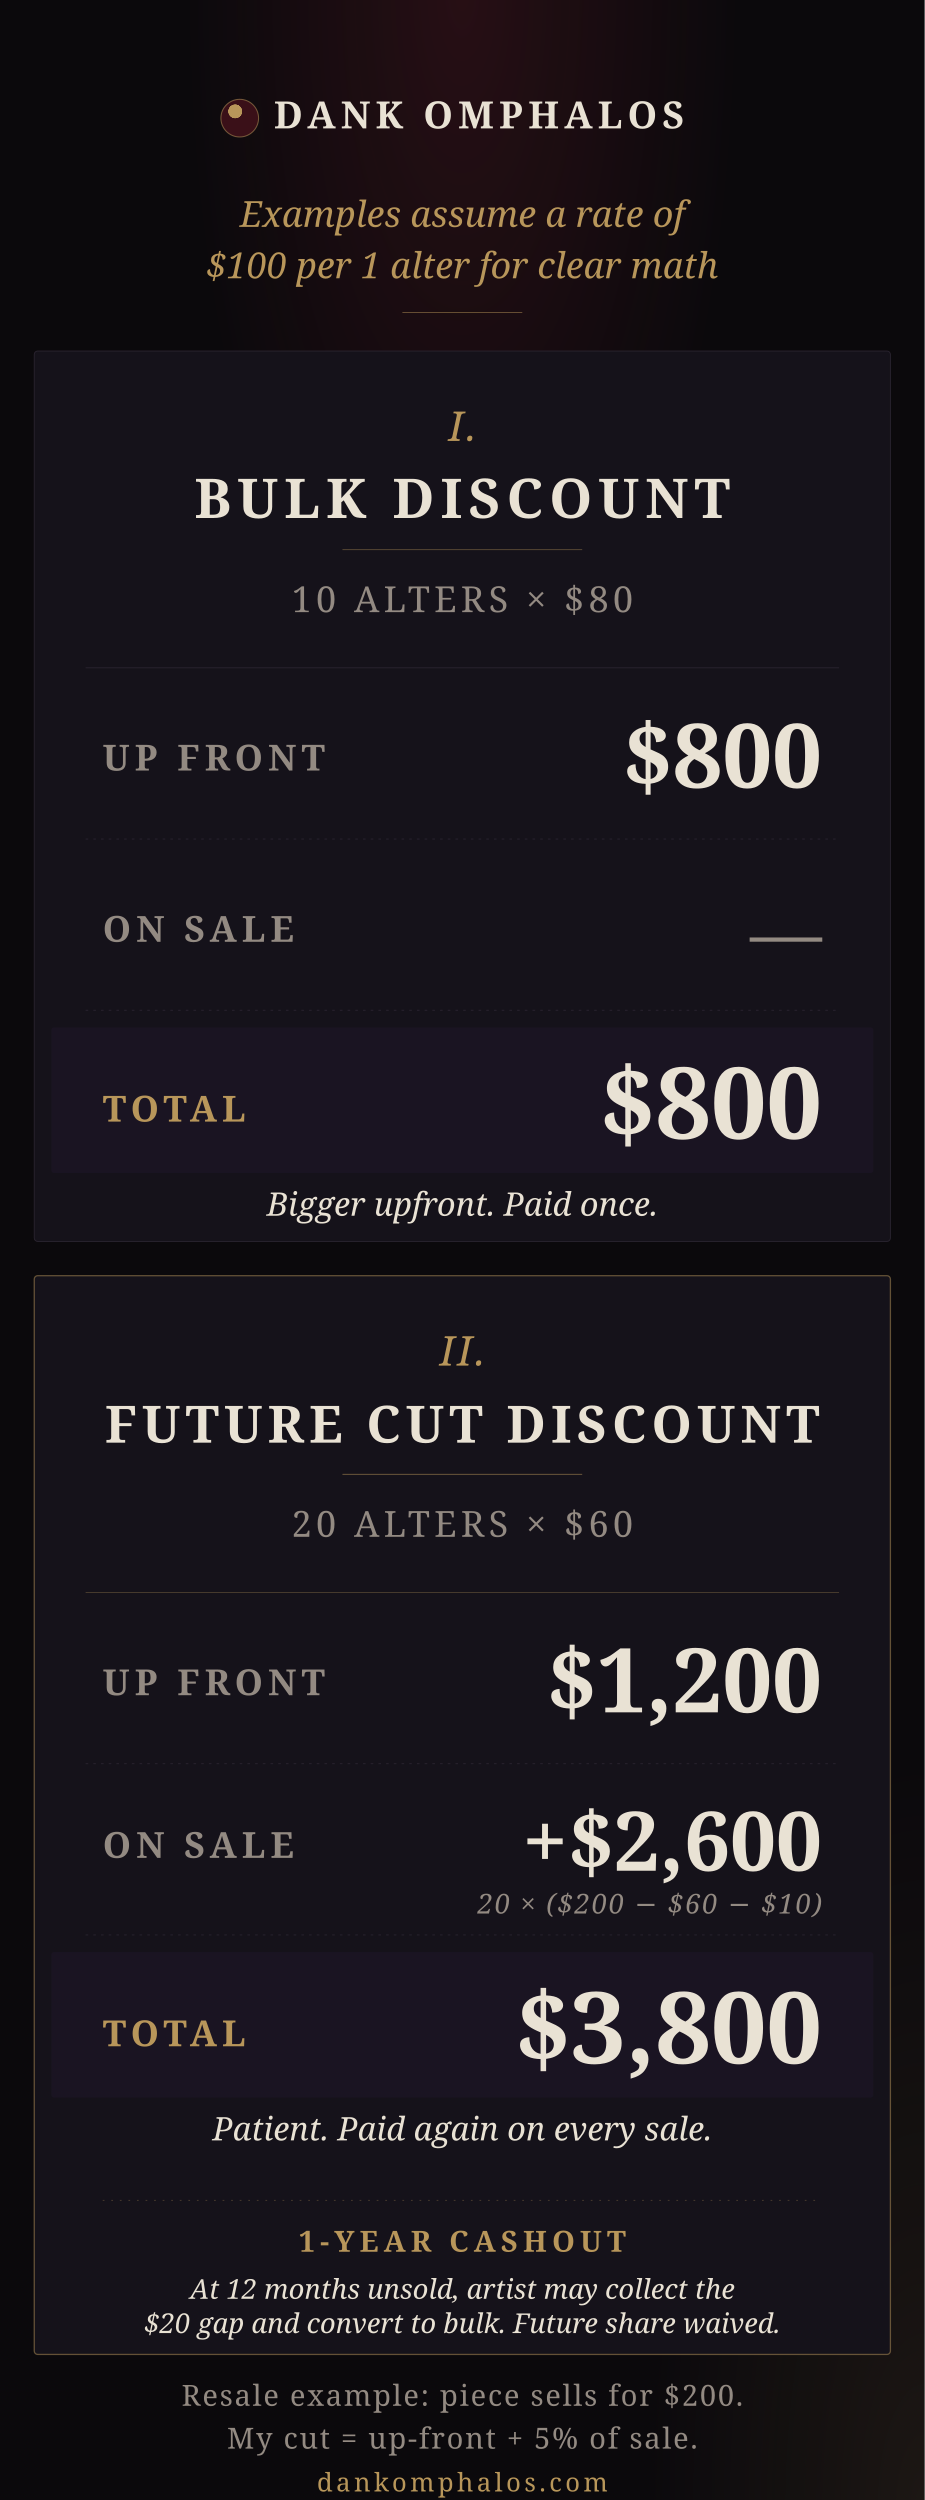
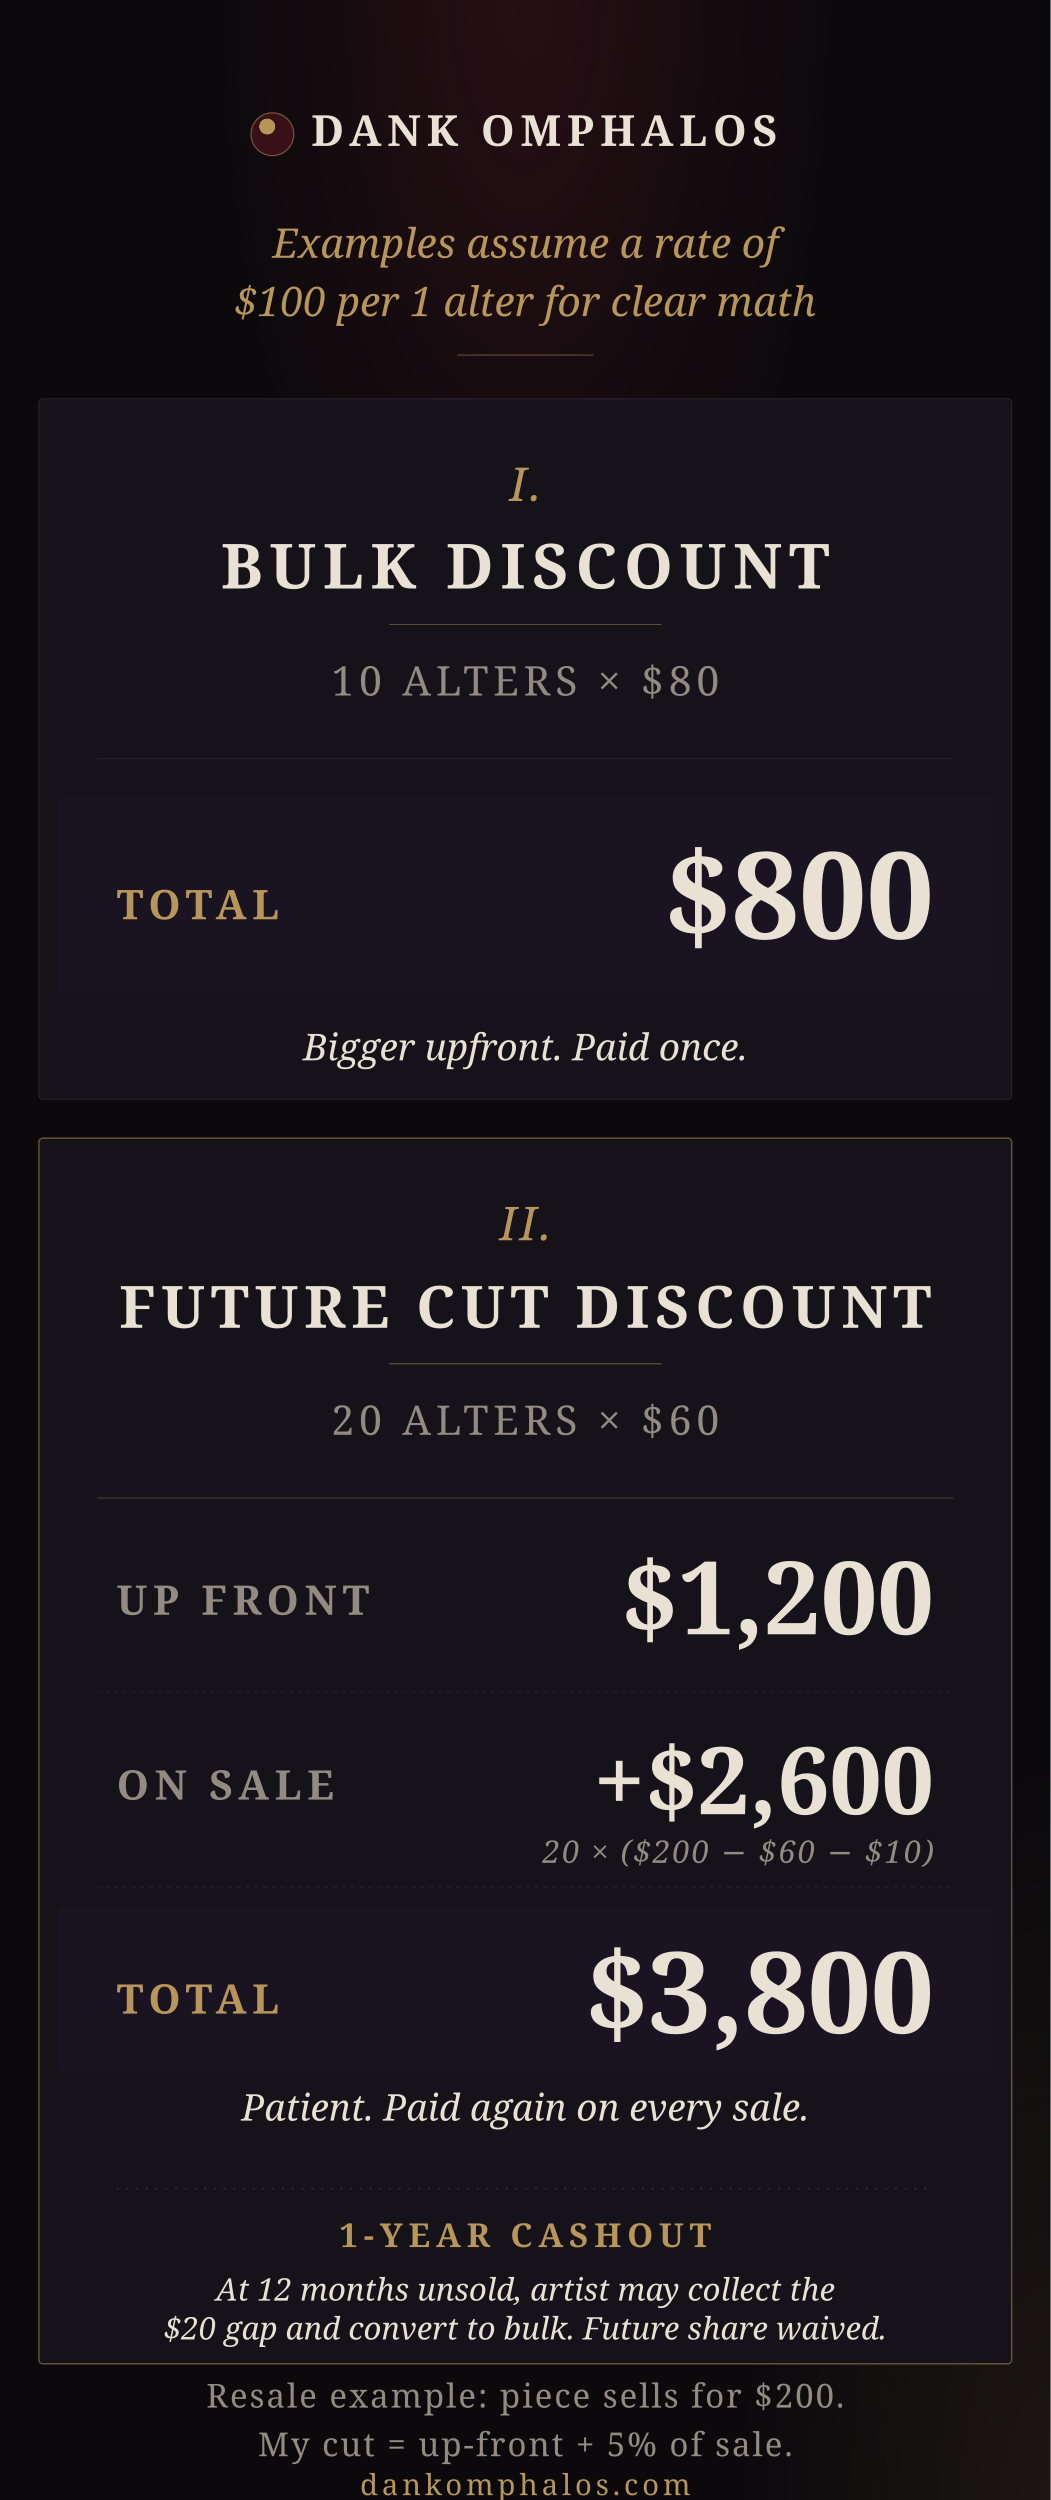
- <svg xmlns="http://www.w3.org/2000/svg" viewBox="0 0 1080 2920" role="img" aria-label="Dank Omphalos — Bulk Discount vs Future Cut Discount with example calculations">
+ <svg xmlns="http://www.w3.org/2000/svg" viewBox="0 0 1080 2570" role="img" aria-label="Dank Omphalos — Bulk Discount vs Future Cut Discount with example calculations">
  <defs>
    <radialGradient id="topGlow" cx="50%" cy="0%" r="50%">
      <stop offset="0%" stop-color="#8A2433" stop-opacity="0.22" />
      <stop offset="60%" stop-color="#8A2433" stop-opacity="0" />
    </radialGradient>
    <radialGradient id="botGlow" cx="100%" cy="100%" r="50%">
      <stop offset="0%" stop-color="#B8965A" stop-opacity="0.10" />
      <stop offset="60%" stop-color="#B8965A" stop-opacity="0" />
    </radialGradient>
    <radialGradient id="mark" cx="38%" cy="32%" r="60%">
      <stop offset="0%" stop-color="#B8965A" />
      <stop offset="30%" stop-color="#B8965A" />
      <stop offset="32%" stop-color="#3A1018" />
      <stop offset="100%" stop-color="#3A1018" />
    </radialGradient>
  </defs>
-   <rect width="1080" height="2920" fill="#0B090C" />
-   <rect width="1080" height="2920" fill="url(#topGlow)" />
-   <rect width="1080" height="2920" fill="url(#botGlow)" />
+   <rect width="1080" height="2570" fill="#0B090C" />
+   <rect width="1080" height="2570" fill="url(#topGlow)" />
+   <rect width="1080" height="2570" fill="url(#botGlow)" />
  <g transform="translate(540 150)" font-family="Georgia, serif">
    <circle cx="-260" cy="-12" r="22" fill="url(#mark)" stroke="#B8965A" stroke-opacity="0.55" stroke-width="1.2" />
    <text x="-220" y="0" text-anchor="start" font-size="44" font-weight="700" letter-spacing="6" fill="#E9E2D4">DANK OMPHALOS</text>
  </g>
  <text x="540" y="265" text-anchor="middle" font-family="Georgia, serif" font-style="italic" font-size="42" fill="#B8965A">Examples assume a rate of</text>
  <text x="540" y="325" text-anchor="middle" font-family="Georgia, serif" font-style="italic" font-size="42" fill="#B8965A">$100 per 1 alter for clear math</text>
  <line x1="470" y1="365" x2="610" y2="365" stroke="#B8965A" stroke-opacity="0.55" stroke-width="1" />
  <g transform="translate(40 410)" font-family="Georgia, serif">
-     <rect width="1000" height="1040" fill="#15121A" stroke="#2A2430" stroke-width="1" rx="4" />
+     <rect width="1000" height="720" fill="#15121A" stroke="#2A2430" stroke-width="1" rx="4" />
    <text x="500" y="105" text-anchor="middle" font-style="italic" font-size="48" fill="#B8965A" letter-spacing="3">I.</text>
    <text x="500" y="195" text-anchor="middle" font-weight="700" font-size="64" fill="#E9E2D4" letter-spacing="7">BULK DISCOUNT</text>
    <line x1="360" y1="232" x2="640" y2="232" stroke="#B8965A" stroke-opacity="0.45" stroke-width="1" />
    <text x="500" y="305" text-anchor="middle" font-size="42" letter-spacing="5" fill="#938A82">10 ALTERS × $80</text>
    <line x1="60" y1="370" x2="940" y2="370" stroke="#2A2430" stroke-width="1" />
-     <text x="80" y="490" font-size="42" letter-spacing="6" fill="#938A82" font-weight="600">UP FRONT</text>
-     <text x="920" y="510" text-anchor="end" font-size="104" fill="#E9E2D4" font-weight="600">$800</text>
-     <line x1="60" y1="570" x2="940" y2="570" stroke="#2A2430" stroke-width="1" stroke-dasharray="3 6" />
-     <text x="80" y="690" font-size="42" letter-spacing="6" fill="#938A82" font-weight="600">ON SALE</text>
-     <text x="920" y="710" text-anchor="end" font-size="84" fill="#938A82">—</text>
-     <line x1="60" y1="770" x2="940" y2="770" stroke="#2A2430" stroke-width="1" stroke-dasharray="3 6" />
-     <rect x="20" y="790" width="960" height="170" fill="#1A1422" rx="3" />
-     <text x="80" y="900" font-size="42" letter-spacing="6" fill="#B8965A" font-weight="700">TOTAL</text>
-     <text x="920" y="920" text-anchor="end" font-size="116" fill="#E9E2D4" font-weight="700">$800</text>
-     <text x="500" y="1010" text-anchor="middle" font-style="italic" font-size="38" fill="#E9E2D4">Bigger upfront. Paid once.</text>
+     <rect x="20" y="410" width="960" height="200" fill="#1A1422" rx="3" />
+     <text x="80" y="535" font-size="42" letter-spacing="6" fill="#B8965A" font-weight="700">TOTAL</text>
+     <text x="920" y="555" text-anchor="end" font-size="124" fill="#E9E2D4" font-weight="700">$800</text>
+     <text x="500" y="680" text-anchor="middle" font-style="italic" font-size="38" fill="#E9E2D4">Bigger upfront. Paid once.</text>
  </g>
-   <g transform="translate(40 1490)" font-family="Georgia, serif">
+   <g transform="translate(40 1170)" font-family="Georgia, serif">
    <rect width="1000" height="1260" fill="#15121A" stroke="#B8965A" stroke-opacity="0.5" stroke-width="1.5" rx="4" />
    <text x="500" y="105" text-anchor="middle" font-style="italic" font-size="48" fill="#B8965A" letter-spacing="3">II.</text>
    <text x="500" y="195" text-anchor="middle" font-weight="700" font-size="60" fill="#E9E2D4" letter-spacing="6">FUTURE CUT DISCOUNT</text>
    <line x1="360" y1="232" x2="640" y2="232" stroke="#B8965A" stroke-opacity="0.6" stroke-width="1" />
    <text x="500" y="305" text-anchor="middle" font-size="42" letter-spacing="5" fill="#938A82">20 ALTERS × $60</text>
    <line x1="60" y1="370" x2="940" y2="370" stroke="#B8965A" stroke-opacity="0.35" stroke-width="1" />
    <text x="80" y="490" font-size="42" letter-spacing="6" fill="#938A82" font-weight="600">UP FRONT</text>
    <text x="920" y="510" text-anchor="end" font-size="104" fill="#E9E2D4" font-weight="600">$1,200</text>
    <line x1="60" y1="570" x2="940" y2="570" stroke="#2A2430" stroke-width="1" stroke-dasharray="3 6" />
    <text x="80" y="680" font-size="42" letter-spacing="6" fill="#938A82" font-weight="600">ON SALE</text>
    <text x="920" y="695" text-anchor="end" font-size="96" fill="#E9E2D4" font-weight="600">+$2,600</text>
    <text x="920" y="745" text-anchor="end" font-size="32" letter-spacing="2" fill="#938A82" font-style="italic">20 × ($200 − $60 − $10)</text>
    <line x1="60" y1="770" x2="940" y2="770" stroke="#2A2430" stroke-width="1" stroke-dasharray="3 6" />
    <rect x="20" y="790" width="960" height="170" fill="#1A1422" rx="3" />
    <text x="80" y="900" font-size="42" letter-spacing="6" fill="#B8965A" font-weight="700">TOTAL</text>
    <text x="920" y="920" text-anchor="end" font-size="116" fill="#E9E2D4" font-weight="700">$3,800</text>
    <text x="500" y="1010" text-anchor="middle" font-style="italic" font-size="38" fill="#E9E2D4">Patient. Paid again on every sale.</text>
    <line x1="80" y1="1080" x2="920" y2="1080" stroke="#B8965A" stroke-opacity="0.35" stroke-width="1" stroke-dasharray="2 8" />
    <text x="500" y="1140" text-anchor="middle" font-size="34" font-weight="700" letter-spacing="6" fill="#B8965A">1-YEAR CASHOUT</text>
    <text x="500" y="1195" text-anchor="middle" font-style="italic" font-size="32" fill="#E9E2D4">At 12 months unsold, artist may collect the</text>
    <text x="500" y="1235" text-anchor="middle" font-style="italic" font-size="32" fill="#E9E2D4">$20 gap and convert to bulk. Future share waived.</text>
  </g>
-   <text x="540" y="2810" text-anchor="middle" font-family="Georgia, serif" font-size="34" letter-spacing="2" fill="#938A82">Resale example: piece sells for $200.</text>
-   <text x="540" y="2860" text-anchor="middle" font-family="Georgia, serif" font-size="34" letter-spacing="2" fill="#938A82">My cut = up-front + 5% of sale.</text>
-   <text x="540" y="2910" text-anchor="middle" font-family="Georgia, serif" font-size="30" letter-spacing="4" fill="#B8965A">dankomphalos.com</text>
+   <text x="540" y="2475" text-anchor="middle" font-family="Georgia, serif" font-size="34" letter-spacing="2" fill="#938A82">Resale example: piece sells for $200.</text>
+   <text x="540" y="2525" text-anchor="middle" font-family="Georgia, serif" font-size="34" letter-spacing="2" fill="#938A82">My cut = up-front + 5% of sale.</text>
+   <text x="540" y="2565" text-anchor="middle" font-family="Georgia, serif" font-size="30" letter-spacing="4" fill="#B8965A">dankomphalos.com</text>
</svg>
